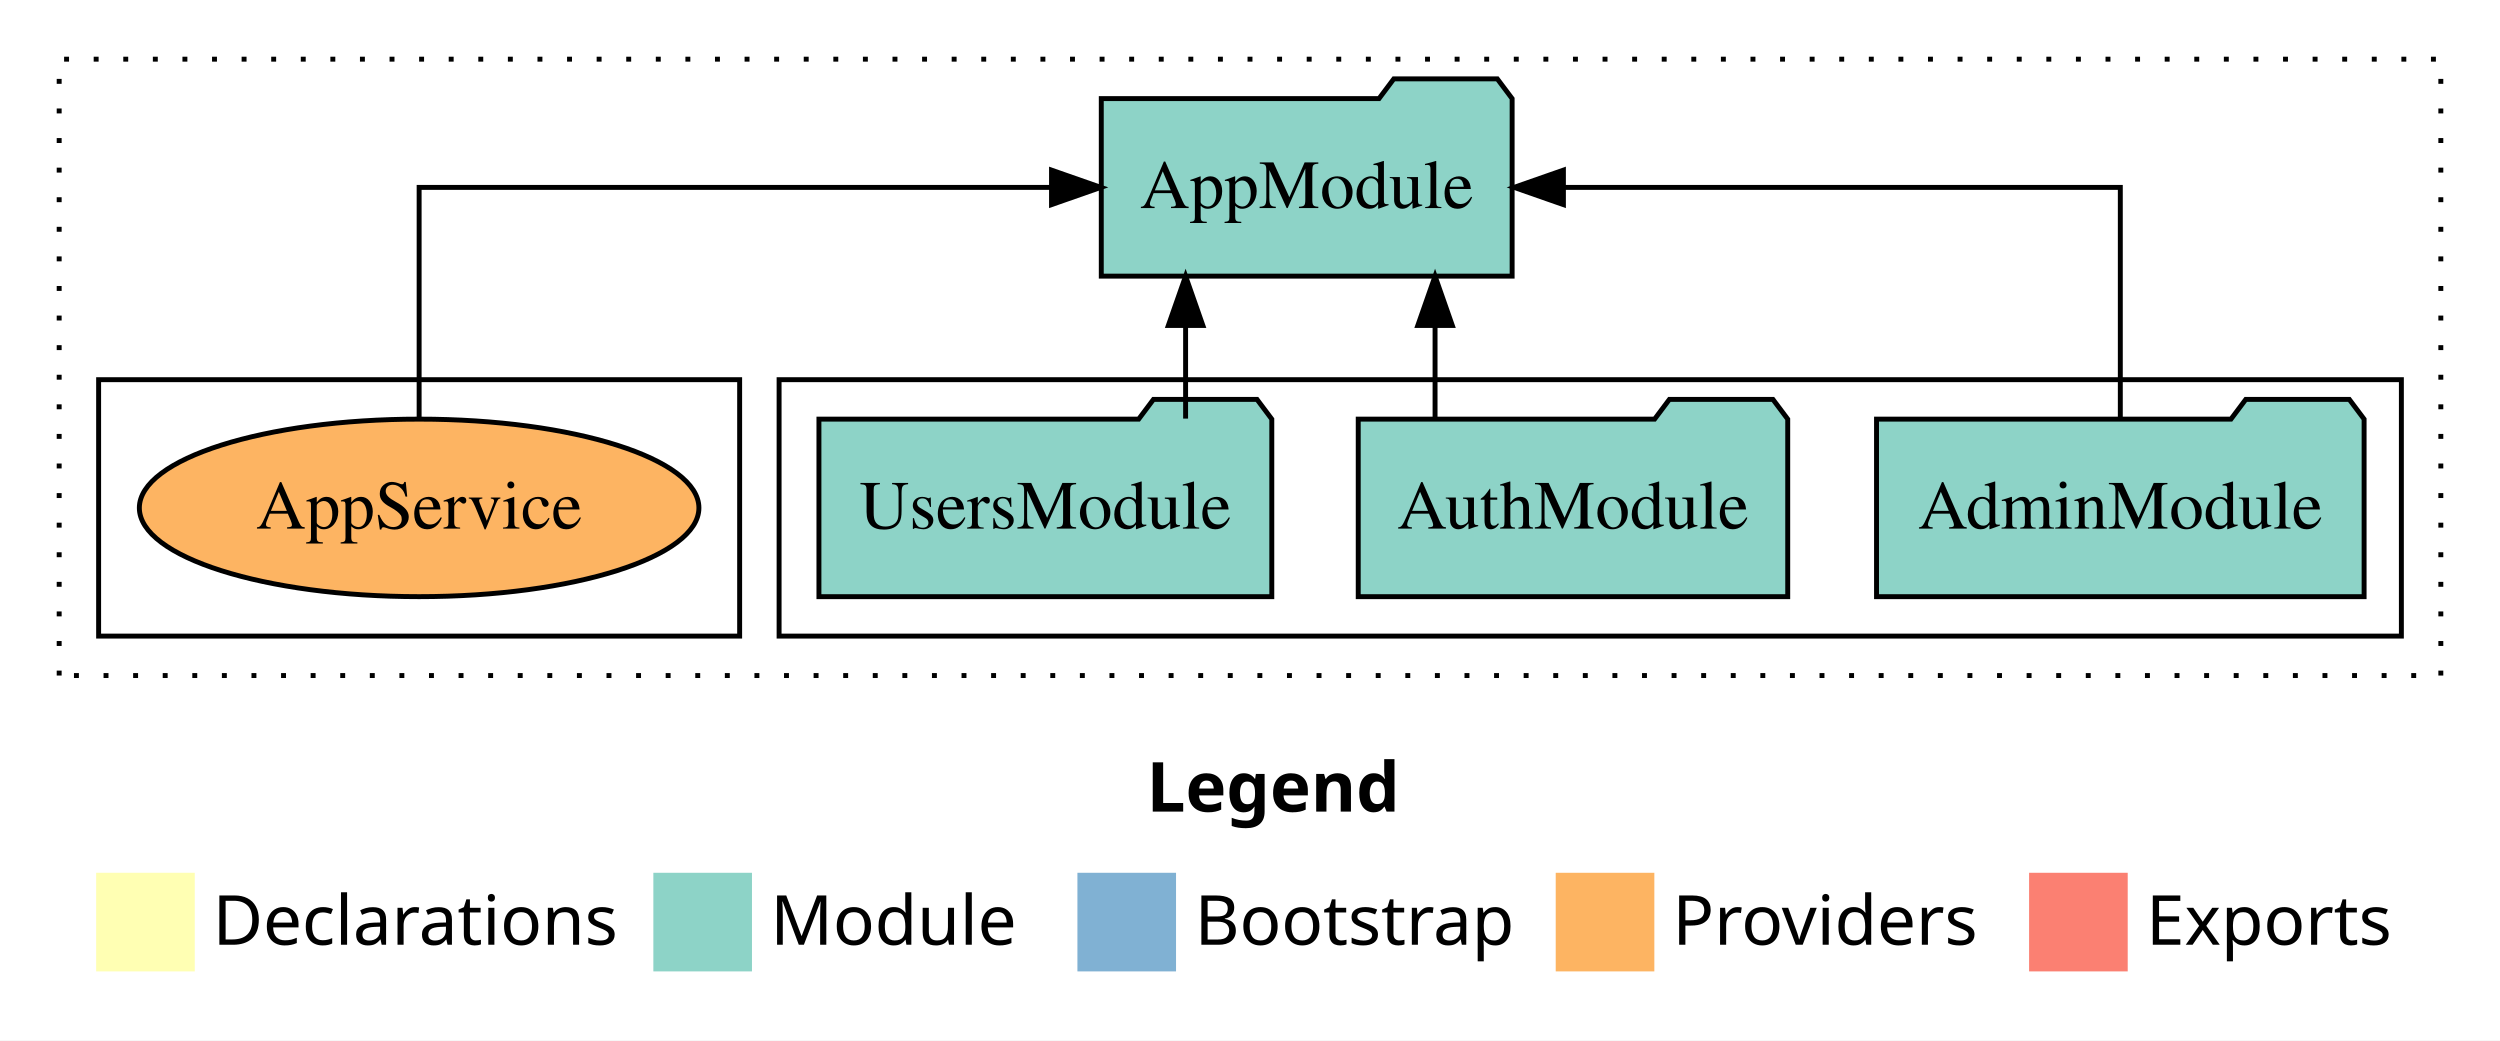
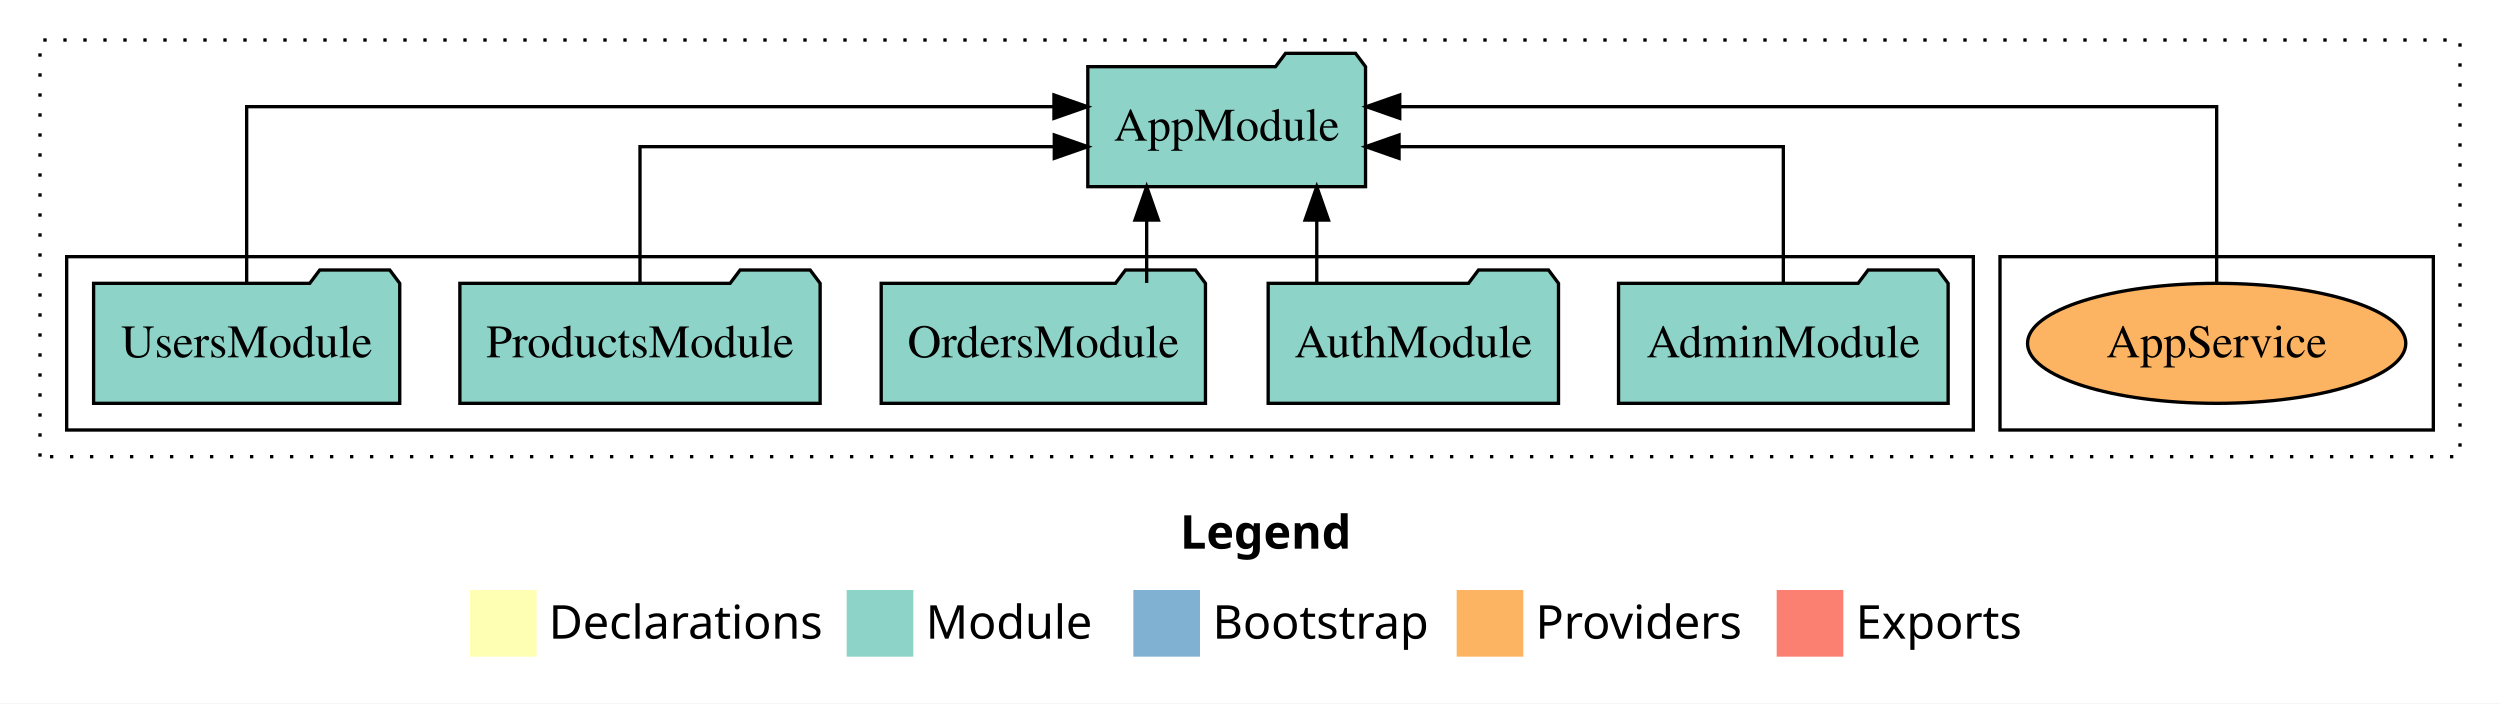
- <svg xmlns="http://www.w3.org/2000/svg" width="507pt" height="211pt" viewBox="0.00 0.00 507.00 211.00">
+ <svg xmlns="http://www.w3.org/2000/svg" width="750pt" height="211pt" viewBox="0.00 0.00 750.00 211.00">
  <g id="graph0" class="graph" transform="scale(1 1) rotate(0) translate(4 207)">
-     <polygon fill="white" stroke="transparent" points="-4,4 -4,-207 503,-207 503,4 -4,4" />
-     <text text-anchor="start" x="228.51" y="-42.4" font-family="Times-12" font-weight="bold" font-size="14.00">Legend</text>
-     <polygon fill="#ffffb3" stroke="transparent" points="15.5,-10 15.5,-30 35.5,-30 35.5,-10 15.5,-10" />
-     <text text-anchor="start" x="39.13" y="-15.4" font-family="Times-12" font-size="14.00">  Declarations</text>
-     <polygon fill="#8dd3c7" stroke="transparent" points="128.5,-10 128.5,-30 148.5,-30 148.5,-10 128.5,-10" />
-     <text text-anchor="start" x="152.23" y="-15.4" font-family="Times-12" font-size="14.00">  Module</text>
-     <polygon fill="#80b1d3" stroke="transparent" points="214.5,-10 214.5,-30 234.5,-30 234.5,-10 214.5,-10" />
-     <text text-anchor="start" x="238.28" y="-15.4" font-family="Times-12" font-size="14.00">  Bootstrap</text>
-     <polygon fill="#fdb462" stroke="transparent" points="311.5,-10 311.5,-30 331.5,-30 331.5,-10 311.5,-10" />
-     <text text-anchor="start" x="335.17" y="-15.4" font-family="Times-12" font-size="14.00">  Providers</text>
-     <polygon fill="#fb8072" stroke="transparent" points="407.5,-10 407.5,-30 427.5,-30 427.5,-10 407.5,-10" />
-     <text text-anchor="start" x="431.23" y="-15.4" font-family="Times-12" font-size="14.00">  Exports</text>
+     <polygon fill="white" stroke="transparent" points="-4,4 -4,-207 746,-207 746,4 -4,4" />
+     <text text-anchor="start" x="350.01" y="-42.4" font-family="Times-12" font-weight="bold" font-size="14.00">Legend</text>
+     <polygon fill="#ffffb3" stroke="transparent" points="137,-10 137,-30 157,-30 157,-10 137,-10" />
+     <text text-anchor="start" x="160.63" y="-15.4" font-family="Times-12" font-size="14.00">  Declarations</text>
+     <polygon fill="#8dd3c7" stroke="transparent" points="250,-10 250,-30 270,-30 270,-10 250,-10" />
+     <text text-anchor="start" x="273.73" y="-15.4" font-family="Times-12" font-size="14.00">  Module</text>
+     <polygon fill="#80b1d3" stroke="transparent" points="336,-10 336,-30 356,-30 356,-10 336,-10" />
+     <text text-anchor="start" x="359.78" y="-15.4" font-family="Times-12" font-size="14.00">  Bootstrap</text>
+     <polygon fill="#fdb462" stroke="transparent" points="433,-10 433,-30 453,-30 453,-10 433,-10" />
+     <text text-anchor="start" x="456.67" y="-15.4" font-family="Times-12" font-size="14.00">  Providers</text>
+     <polygon fill="#fb8072" stroke="transparent" points="529,-10 529,-30 549,-30 549,-10 529,-10" />
+     <text text-anchor="start" x="552.73" y="-15.4" font-family="Times-12" font-size="14.00">  Exports</text>
    <g id="clust1" class="cluster">
-       <polygon fill="none" stroke="black" stroke-dasharray="1,5" points="8,-70 8,-195 491,-195 491,-70 8,-70" />
+       <polygon fill="none" stroke="black" stroke-dasharray="1,5" points="8,-70 8,-195 734,-195 734,-70 8,-70" />
+     </g>
+     <g id="clust6" class="cluster">
+       <polygon fill="none" stroke="black" points="596,-78 596,-130 726,-130 726,-78 596,-78" />
    </g>
    <g id="clust3" class="cluster">
-       <polygon fill="none" stroke="black" points="154,-78 154,-130 483,-130 483,-78 154,-78" />
-     </g>
-     <g id="clust6" class="cluster">
-       <polygon fill="none" stroke="black" points="16,-78 16,-130 146,-130 146,-78 16,-78" />
+       <polygon fill="none" stroke="black" points="16,-78 16,-130 588,-130 588,-78 16,-78" />
    </g>
    <g id="node1" class="node">
-       <polygon fill="#8dd3c7" stroke="black" points="475.44,-122 472.44,-126 451.44,-126 448.44,-122 376.56,-122 376.56,-86 475.44,-86 475.44,-122" />
-       <text text-anchor="middle" x="426" y="-99.8" font-family="Times,serif" font-size="14.00">AdminModule</text>
+       <polygon fill="#8dd3c7" stroke="black" points="580.44,-122 577.44,-126 556.44,-126 553.44,-122 481.56,-122 481.56,-86 580.44,-86 580.44,-122" />
+       <text text-anchor="middle" x="531" y="-99.8" font-family="Times,serif" font-size="14.00">AdminModule</text>
+     </g>
+     <g id="node6" class="node">
+       <polygon fill="#8dd3c7" stroke="black" points="405.66,-187 402.66,-191 381.66,-191 378.66,-187 322.34,-187 322.34,-151 405.66,-151 405.66,-187" />
+       <text text-anchor="middle" x="364" y="-164.8" font-family="Times,serif" font-size="14.00">AppModule</text>
+     </g>
+     <g id="edge1" class="edge">
+       <path fill="none" stroke="black" d="M531,-122.02C531,-139.37 531,-163 531,-163 531,-163 415.71,-163 415.71,-163" />
+       <polygon fill="black" stroke="black" points="415.71,-159.5 405.71,-163 415.71,-166.5 415.71,-159.5" />
+     </g>
+     <g id="node2" class="node">
+       <polygon fill="#8dd3c7" stroke="black" points="463.55,-122 460.55,-126 439.55,-126 436.55,-122 376.45,-122 376.45,-86 463.55,-86 463.55,-122" />
+       <text text-anchor="middle" x="420" y="-99.8" font-family="Times,serif" font-size="14.00">AuthModule</text>
+     </g>
+     <g id="edge2" class="edge">
+       <path fill="none" stroke="black" d="M391.03,-122.11C391.03,-122.11 391.03,-140.99 391.03,-140.99" />
+       <polygon fill="black" stroke="black" points="387.53,-140.99 391.03,-150.99 394.53,-140.99 387.53,-140.99" />
+     </g>
+     <g id="node3" class="node">
+       <polygon fill="#8dd3c7" stroke="black" points="357.64,-122 354.64,-126 333.64,-126 330.64,-122 260.36,-122 260.36,-86 357.64,-86 357.64,-122" />
+       <text text-anchor="middle" x="309" y="-99.8" font-family="Times,serif" font-size="14.00">OrdersModule</text>
+     </g>
+     <g id="edge3" class="edge">
+       <path fill="none" stroke="black" d="M340,-122.11C340,-122.11 340,-140.99 340,-140.99" />
+       <polygon fill="black" stroke="black" points="336.5,-140.99 340,-150.99 343.5,-140.99 336.5,-140.99" />
    </g>
    <g id="node4" class="node">
-       <polygon fill="#8dd3c7" stroke="black" points="302.66,-187 299.66,-191 278.66,-191 275.66,-187 219.34,-187 219.34,-151 302.66,-151 302.66,-187" />
-       <text text-anchor="middle" x="261" y="-164.8" font-family="Times,serif" font-size="14.00">AppModule</text>
+       <polygon fill="#8dd3c7" stroke="black" points="242.04,-122 239.04,-126 218.04,-126 215.04,-122 133.96,-122 133.96,-86 242.04,-86 242.04,-122" />
+       <text text-anchor="middle" x="188" y="-99.8" font-family="Times,serif" font-size="14.00">ProductsModule</text>
    </g>
-     <g id="edge1" class="edge">
-       <path fill="none" stroke="black" d="M426,-122.11C426,-141.34 426,-169 426,-169 426,-169 313.06,-169 313.06,-169" />
-       <polygon fill="black" stroke="black" points="313.06,-165.5 303.06,-169 313.06,-172.5 313.06,-165.5" />
-     </g>
-     <g id="node2" class="node">
-       <polygon fill="#8dd3c7" stroke="black" points="358.55,-122 355.55,-126 334.55,-126 331.55,-122 271.45,-122 271.45,-86 358.55,-86 358.55,-122" />
-       <text text-anchor="middle" x="315" y="-99.8" font-family="Times,serif" font-size="14.00">AuthModule</text>
-     </g>
-     <g id="edge2" class="edge">
-       <path fill="none" stroke="black" d="M287.03,-122.11C287.03,-122.11 287.03,-140.99 287.03,-140.99" />
-       <polygon fill="black" stroke="black" points="283.53,-140.99 287.03,-150.99 290.53,-140.99 283.53,-140.99" />
-     </g>
-     <g id="node3" class="node">
-       <polygon fill="#8dd3c7" stroke="black" points="253.92,-122 250.92,-126 229.92,-126 226.92,-122 162.08,-122 162.08,-86 253.92,-86 253.92,-122" />
-       <text text-anchor="middle" x="208" y="-99.8" font-family="Times,serif" font-size="14.00">UsersModule</text>
-     </g>
-     <g id="edge3" class="edge">
-       <path fill="none" stroke="black" d="M236.44,-122.11C236.44,-122.11 236.44,-140.99 236.44,-140.99" />
-       <polygon fill="black" stroke="black" points="232.94,-140.99 236.44,-150.99 239.94,-140.99 232.94,-140.99" />
+     <g id="edge4" class="edge">
+       <path fill="none" stroke="black" d="M188,-122.02C188,-139.37 188,-163 188,-163 188,-163 312.29,-163 312.29,-163" />
+       <polygon fill="black" stroke="black" points="312.29,-166.5 322.29,-163 312.29,-159.5 312.29,-166.5" />
    </g>
    <g id="node5" class="node">
-       <ellipse fill="#fdb462" stroke="black" cx="81" cy="-104" rx="56.74" ry="18" />
-       <text text-anchor="middle" x="81" y="-99.8" font-family="Times,serif" font-size="14.00">AppService</text>
+       <polygon fill="#8dd3c7" stroke="black" points="115.92,-122 112.92,-126 91.92,-126 88.92,-122 24.08,-122 24.08,-86 115.92,-86 115.92,-122" />
+       <text text-anchor="middle" x="70" y="-99.8" font-family="Times,serif" font-size="14.00">UsersModule</text>
    </g>
-     <g id="edge4" class="edge">
-       <path fill="none" stroke="black" d="M81,-122.11C81,-141.34 81,-169 81,-169 81,-169 209.25,-169 209.25,-169" />
-       <polygon fill="black" stroke="black" points="209.25,-172.5 219.25,-169 209.25,-165.5 209.25,-172.5" />
+     <g id="edge5" class="edge">
+       <path fill="none" stroke="black" d="M70,-122.28C70,-143.32 70,-175 70,-175 70,-175 312.19,-175 312.19,-175" />
+       <polygon fill="black" stroke="black" points="312.19,-178.5 322.19,-175 312.19,-171.5 312.19,-178.5" />
+     </g>
+     <g id="node7" class="node">
+       <ellipse fill="#fdb462" stroke="black" cx="661" cy="-104" rx="56.74" ry="18" />
+       <text text-anchor="middle" x="661" y="-99.8" font-family="Times,serif" font-size="14.00">AppService</text>
+     </g>
+     <g id="edge6" class="edge">
+       <path fill="none" stroke="black" d="M661,-122.28C661,-143.32 661,-175 661,-175 661,-175 415.92,-175 415.92,-175" />
+       <polygon fill="black" stroke="black" points="415.92,-171.5 405.92,-175 415.92,-178.5 415.92,-171.5" />
    </g>
  </g>
</svg>
